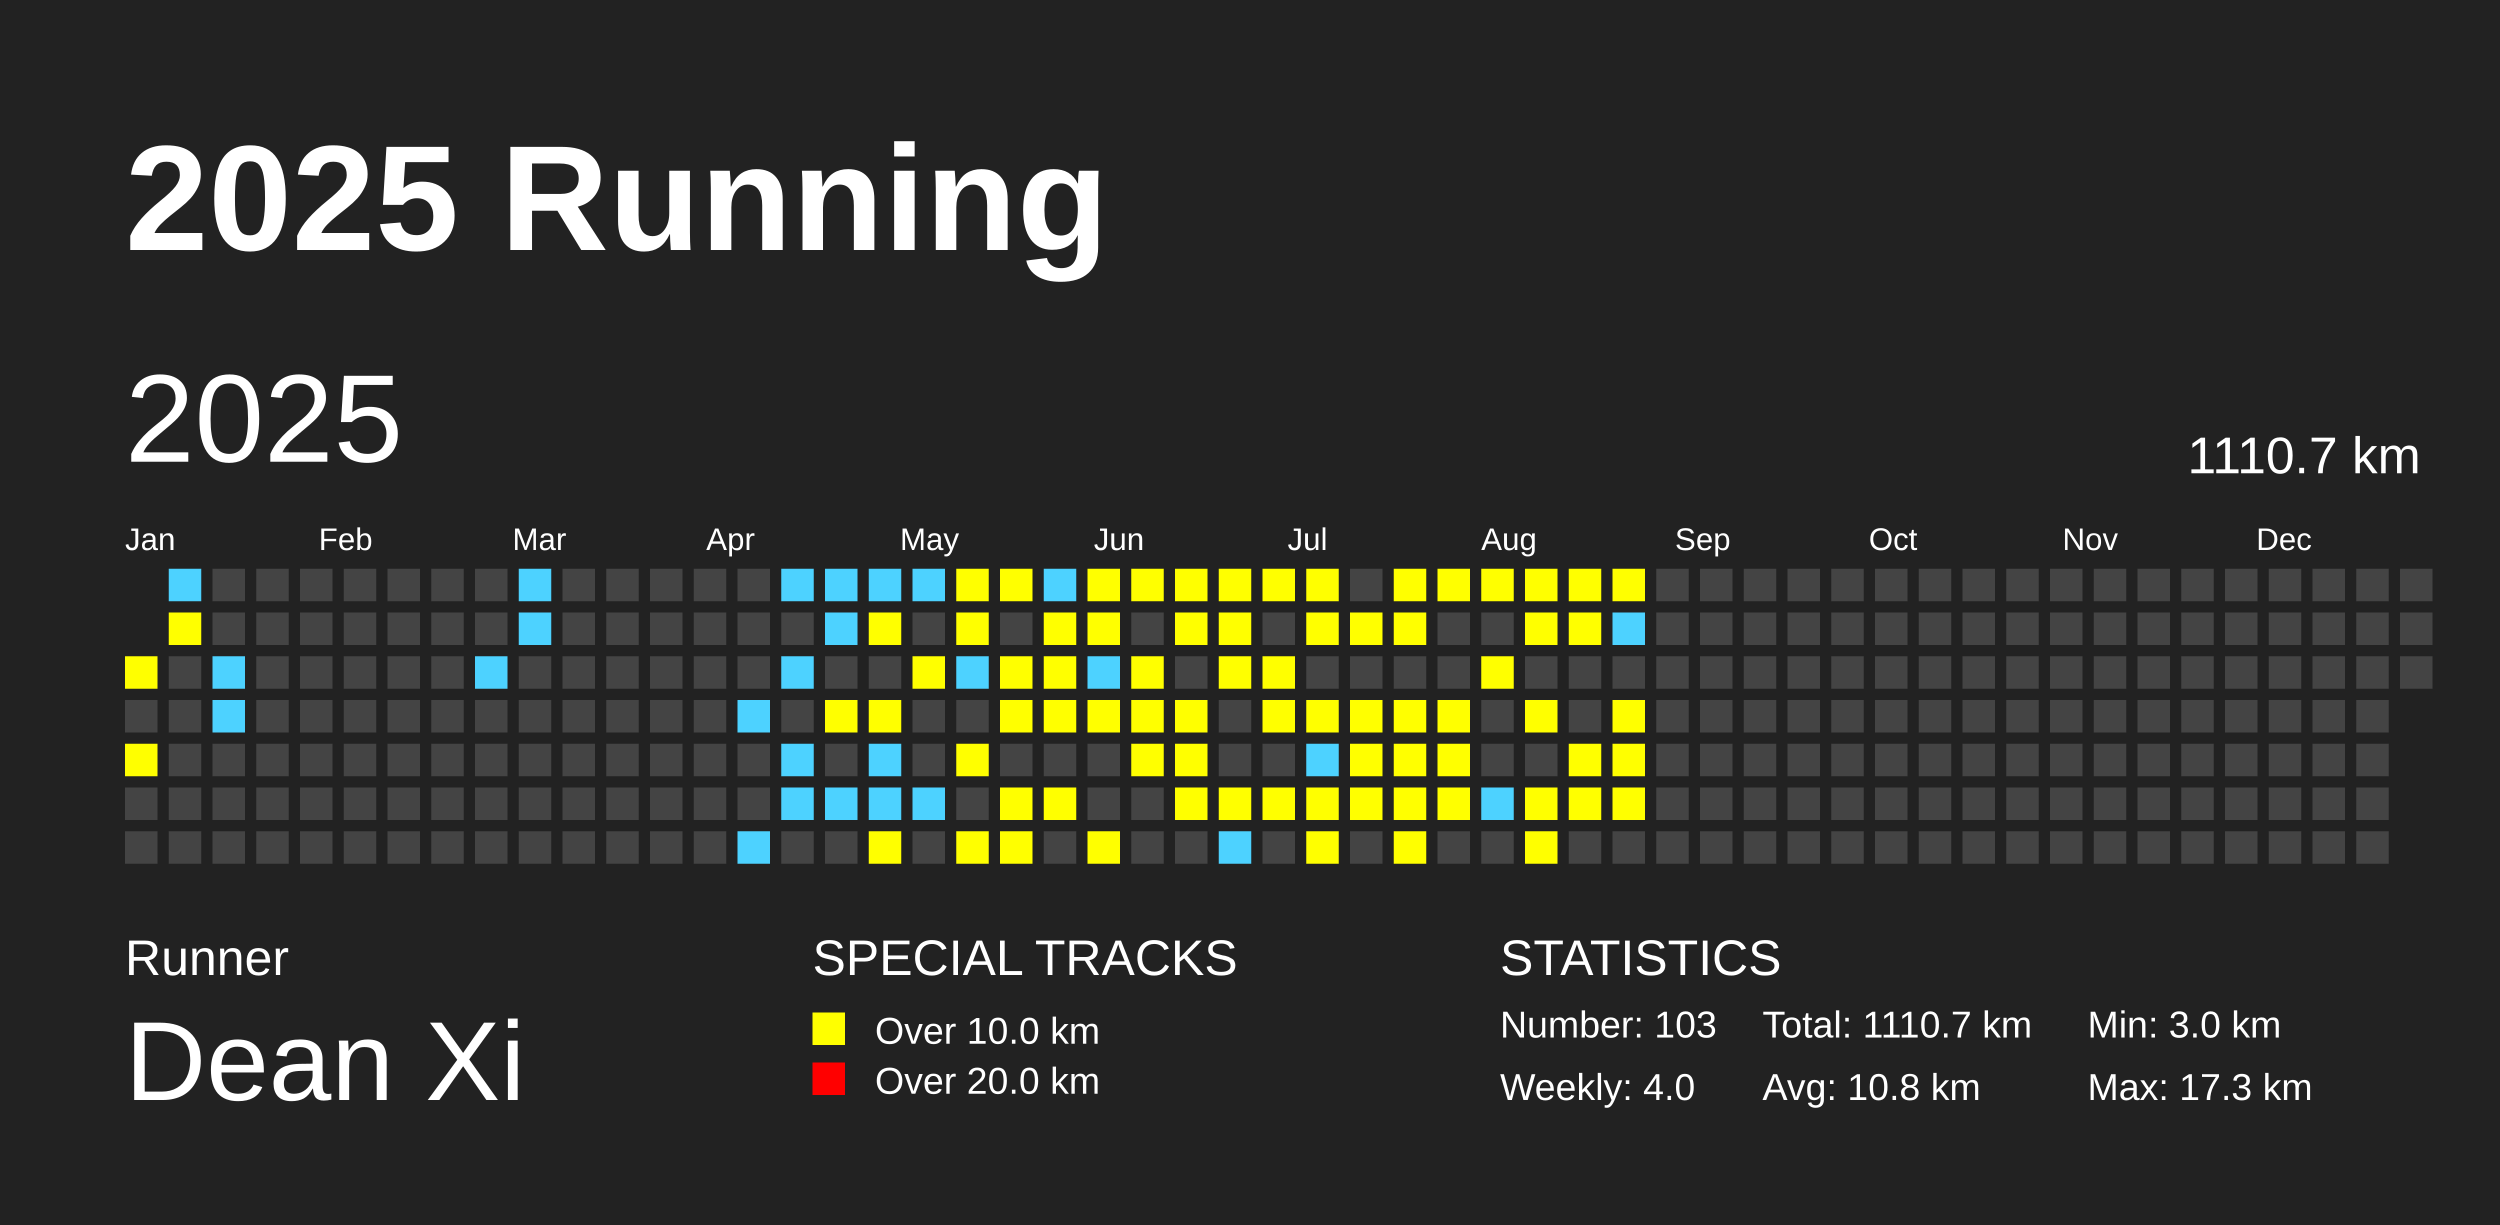
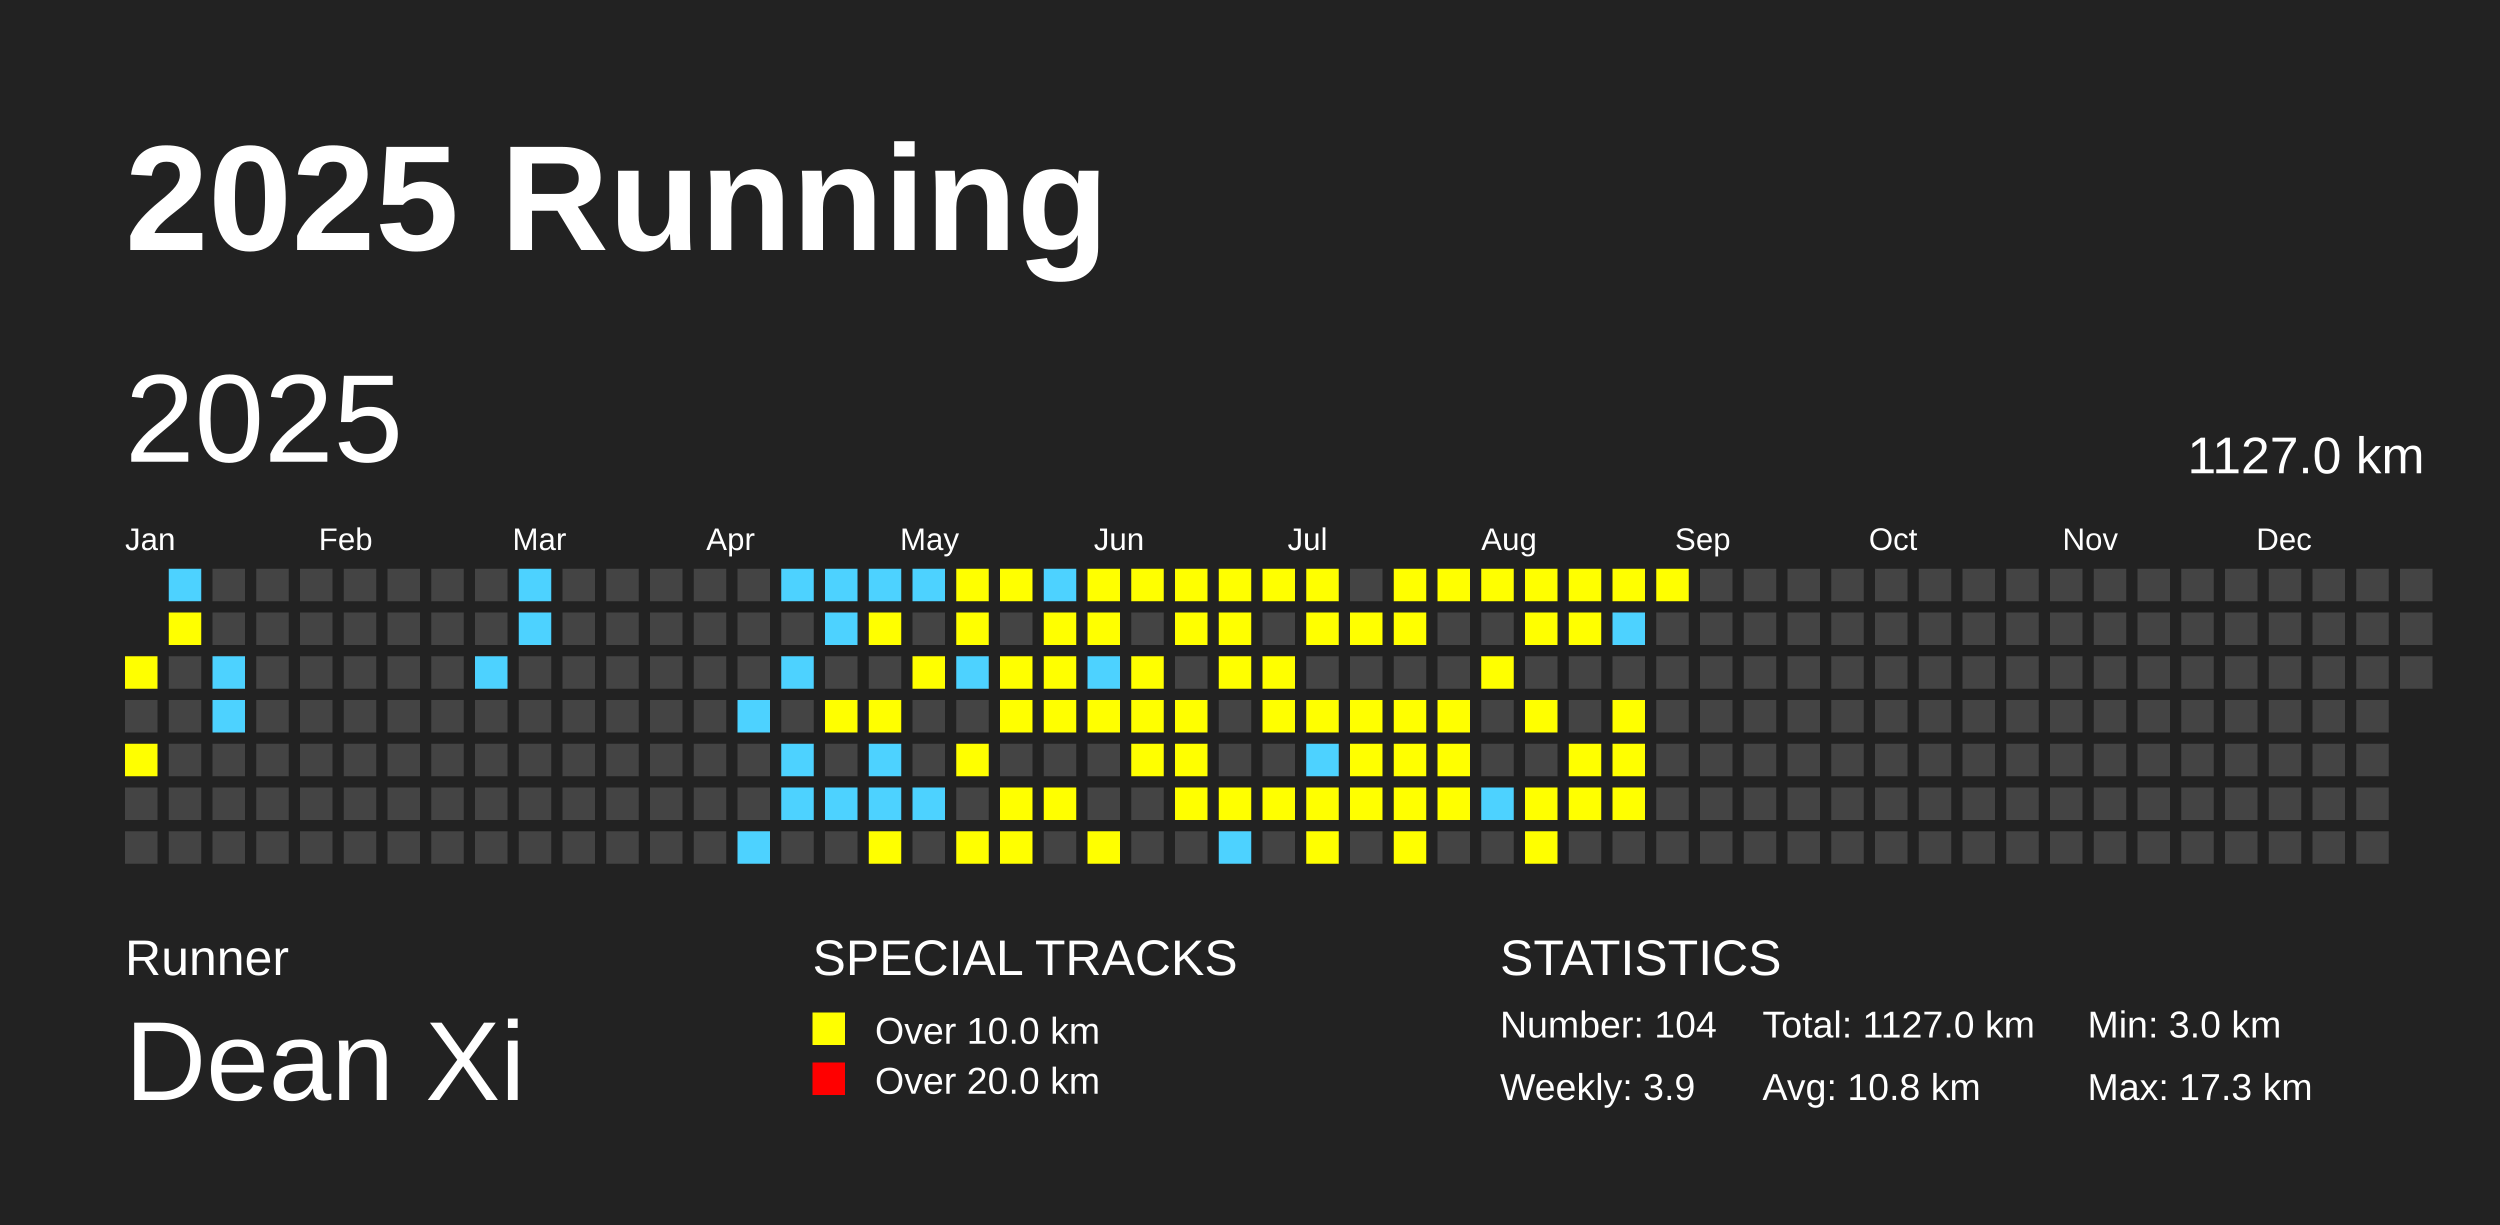
<svg xmlns="http://www.w3.org/2000/svg" baseProfile="full" height="98mm" version="1.1" viewBox="0,0,200,98" width="200mm">
  <defs />
  <rect fill="#222222" height="98" width="200" x="0" y="0" />
  <text fill="#FFFFFF" style="font-size:12px; font-family:Arial; font-weight:bold;" x="10" y="20">2025 Running</text>
  <text fill="#FFFFFF" style="font-size:4px; font-family:Arial" x="10" y="78">Runner</text>
  <text fill="#FFFFFF" style="font-size:9px; font-family:Arial" x="10" y="88">Dean Xi</text>
  <text fill="#FFFFFF" style="font-size:4px; font-family:Arial" x="65" y="78">SPECIAL TRACKS</text>
  <rect fill="yellow" height="2.6" width="2.6" x="65" y="81" />
  <text fill="#FFFFFF" style="font-size:3px; font-family:Arial" x="70" y="83.5">Over 10.0 km</text>
  <rect fill="red" height="2.6" width="2.6" x="65" y="85" />
  <text fill="#FFFFFF" style="font-size:3px; font-family:Arial" x="70" y="87.5">Over 20.0 km</text>
  <text fill="#FFFFFF" style="font-size:4px; font-family:Arial" x="120" y="78">STATISTICS</text>
-   <text fill="#FFFFFF" style="font-size:3px; font-family:Arial" x="120" y="83">Number: 103</text>
-   <text fill="#FFFFFF" style="font-size:3px; font-family:Arial" x="120" y="88">Weekly: 4.0</text>
-   <text fill="#FFFFFF" style="font-size:3px; font-family:Arial" x="141" y="83">Total: 1110.7 km</text>
+   <text fill="#FFFFFF" style="font-size:3px; font-family:Arial" x="120" y="83">Number: 104</text>
+   <text fill="#FFFFFF" style="font-size:3px; font-family:Arial" x="120" y="88">Weekly: 3.9</text>
+   <text fill="#FFFFFF" style="font-size:3px; font-family:Arial" x="141" y="83">Total: 1127.0 km</text>
  <text fill="#FFFFFF" style="font-size:3px; font-family:Arial" x="141" y="88">Avg: 10.8 km</text>
  <text fill="#FFFFFF" style="font-size:3px; font-family:Arial" x="167" y="83">Min: 3.0 km</text>
  <text fill="#FFFFFF" style="font-size:3px; font-family:Arial" x="167" y="88">Max: 17.3 km</text>
  <text dominant-baseline="hanging" fill="#FFFFFF" style="font-size:10.0px; font-family:Arial;" x="10" y="30">2025</text>
-   <text dominant-baseline="hanging" fill="#FFFFFF" style="font-size:4.125px; font-family:Arial;" x="175" y="35">1110.7 km</text>
+   <text dominant-baseline="hanging" fill="#FFFFFF" style="font-size:4.125px; font-family:Arial;" x="175" y="35">1127.0 km</text>
  <text fill="#FFFFFF" style="font-size:2.5px; font-family:Arial" x="10.0" y="44">Jan</text>
  <text fill="#FFFFFF" style="font-size:2.5px; font-family:Arial" x="25.5" y="44">Feb</text>
  <text fill="#FFFFFF" style="font-size:2.5px; font-family:Arial" x="41.0" y="44">Mar</text>
  <text fill="#FFFFFF" style="font-size:2.5px; font-family:Arial" x="56.5" y="44">Apr</text>
  <text fill="#FFFFFF" style="font-size:2.5px; font-family:Arial" x="72.0" y="44">May</text>
  <text fill="#FFFFFF" style="font-size:2.5px; font-family:Arial" x="87.5" y="44">Jun</text>
  <text fill="#FFFFFF" style="font-size:2.5px; font-family:Arial" x="103.0" y="44">Jul</text>
  <text fill="#FFFFFF" style="font-size:2.5px; font-family:Arial" x="118.5" y="44">Aug</text>
  <text fill="#FFFFFF" style="font-size:2.5px; font-family:Arial" x="134.0" y="44">Sep</text>
  <text fill="#FFFFFF" style="font-size:2.5px; font-family:Arial" x="149.5" y="44">Oct</text>
  <text fill="#FFFFFF" style="font-size:2.5px; font-family:Arial" x="165.0" y="44">Nov</text>
  <text fill="#FFFFFF" style="font-size:2.5px; font-family:Arial" x="180.5" y="44">Dec</text>
  <rect fill="yellow" height="2.6" width="2.6" x="10.0" y="52.5" />
  <rect fill="#444444" height="2.6" width="2.6" x="10.0" y="56.0" />
  <rect fill="yellow" height="2.6" width="2.6" x="10.0" y="59.5" />
  <rect fill="#444444" height="2.6" width="2.6" x="10.0" y="63.0" />
  <rect fill="#444444" height="2.6" width="2.6" x="10.0" y="66.5" />
  <rect fill="#4DD2FF" height="2.6" width="2.6" x="13.5" y="45.5" />
  <rect fill="yellow" height="2.6" width="2.6" x="13.5" y="49.0" />
  <rect fill="#444444" height="2.6" width="2.6" x="13.5" y="52.5" />
  <rect fill="#444444" height="2.6" width="2.6" x="13.5" y="56.0" />
  <rect fill="#444444" height="2.6" width="2.6" x="13.5" y="59.5" />
  <rect fill="#444444" height="2.6" width="2.6" x="13.5" y="63.0" />
  <rect fill="#444444" height="2.6" width="2.6" x="13.5" y="66.5" />
  <rect fill="#444444" height="2.6" width="2.6" x="17.0" y="45.5" />
  <rect fill="#444444" height="2.6" width="2.6" x="17.0" y="49.0" />
  <rect fill="#4DD2FF" height="2.6" width="2.6" x="17.0" y="52.5" />
  <rect fill="#4DD2FF" height="2.6" width="2.6" x="17.0" y="56.0" />
  <rect fill="#444444" height="2.6" width="2.6" x="17.0" y="59.5" />
  <rect fill="#444444" height="2.6" width="2.6" x="17.0" y="63.0" />
  <rect fill="#444444" height="2.6" width="2.6" x="17.0" y="66.5" />
  <rect fill="#444444" height="2.6" width="2.6" x="20.5" y="45.5" />
  <rect fill="#444444" height="2.6" width="2.6" x="20.5" y="49.0" />
  <rect fill="#444444" height="2.6" width="2.6" x="20.5" y="52.5" />
  <rect fill="#444444" height="2.6" width="2.6" x="20.5" y="56.0" />
  <rect fill="#444444" height="2.6" width="2.6" x="20.5" y="59.5" />
  <rect fill="#444444" height="2.6" width="2.6" x="20.5" y="63.0" />
  <rect fill="#444444" height="2.6" width="2.6" x="20.5" y="66.5" />
  <rect fill="#444444" height="2.6" width="2.6" x="24.0" y="45.5" />
  <rect fill="#444444" height="2.6" width="2.6" x="24.0" y="49.0" />
  <rect fill="#444444" height="2.6" width="2.6" x="24.0" y="52.5" />
  <rect fill="#444444" height="2.6" width="2.6" x="24.0" y="56.0" />
  <rect fill="#444444" height="2.6" width="2.6" x="24.0" y="59.5" />
  <rect fill="#444444" height="2.6" width="2.6" x="24.0" y="63.0" />
  <rect fill="#444444" height="2.6" width="2.6" x="24.0" y="66.5" />
  <rect fill="#444444" height="2.6" width="2.6" x="27.5" y="45.5" />
  <rect fill="#444444" height="2.6" width="2.6" x="27.5" y="49.0" />
  <rect fill="#444444" height="2.6" width="2.6" x="27.5" y="52.5" />
  <rect fill="#444444" height="2.6" width="2.6" x="27.5" y="56.0" />
  <rect fill="#444444" height="2.6" width="2.6" x="27.5" y="59.5" />
  <rect fill="#444444" height="2.6" width="2.6" x="27.5" y="63.0" />
  <rect fill="#444444" height="2.6" width="2.6" x="27.5" y="66.5" />
  <rect fill="#444444" height="2.6" width="2.6" x="31.0" y="45.5" />
  <rect fill="#444444" height="2.6" width="2.6" x="31.0" y="49.0" />
  <rect fill="#444444" height="2.6" width="2.6" x="31.0" y="52.5" />
  <rect fill="#444444" height="2.6" width="2.6" x="31.0" y="56.0" />
  <rect fill="#444444" height="2.6" width="2.6" x="31.0" y="59.5" />
  <rect fill="#444444" height="2.6" width="2.6" x="31.0" y="63.0" />
  <rect fill="#444444" height="2.6" width="2.6" x="31.0" y="66.5" />
  <rect fill="#444444" height="2.6" width="2.6" x="34.5" y="45.5" />
  <rect fill="#444444" height="2.6" width="2.6" x="34.5" y="49.0" />
  <rect fill="#444444" height="2.6" width="2.6" x="34.5" y="52.5" />
  <rect fill="#444444" height="2.6" width="2.6" x="34.5" y="56.0" />
  <rect fill="#444444" height="2.6" width="2.6" x="34.5" y="59.5" />
  <rect fill="#444444" height="2.6" width="2.6" x="34.5" y="63.0" />
  <rect fill="#444444" height="2.6" width="2.6" x="34.5" y="66.5" />
  <rect fill="#444444" height="2.6" width="2.6" x="38.0" y="45.5" />
  <rect fill="#444444" height="2.6" width="2.6" x="38.0" y="49.0" />
  <rect fill="#4DD2FF" height="2.6" width="2.6" x="38.0" y="52.5" />
  <rect fill="#444444" height="2.6" width="2.6" x="38.0" y="56.0" />
  <rect fill="#444444" height="2.6" width="2.6" x="38.0" y="59.5" />
  <rect fill="#444444" height="2.6" width="2.6" x="38.0" y="63.0" />
  <rect fill="#444444" height="2.6" width="2.6" x="38.0" y="66.5" />
  <rect fill="#4DD2FF" height="2.6" width="2.6" x="41.5" y="45.5" />
  <rect fill="#4DD2FF" height="2.6" width="2.6" x="41.5" y="49.0" />
  <rect fill="#444444" height="2.6" width="2.6" x="41.5" y="52.5" />
  <rect fill="#444444" height="2.6" width="2.6" x="41.5" y="56.0" />
  <rect fill="#444444" height="2.6" width="2.6" x="41.5" y="59.5" />
  <rect fill="#444444" height="2.6" width="2.6" x="41.5" y="63.0" />
  <rect fill="#444444" height="2.6" width="2.6" x="41.5" y="66.5" />
  <rect fill="#444444" height="2.6" width="2.6" x="45.0" y="45.5" />
  <rect fill="#444444" height="2.6" width="2.6" x="45.0" y="49.0" />
  <rect fill="#444444" height="2.6" width="2.6" x="45.0" y="52.5" />
  <rect fill="#444444" height="2.6" width="2.6" x="45.0" y="56.0" />
  <rect fill="#444444" height="2.6" width="2.6" x="45.0" y="59.5" />
  <rect fill="#444444" height="2.6" width="2.6" x="45.0" y="63.0" />
  <rect fill="#444444" height="2.6" width="2.6" x="45.0" y="66.5" />
  <rect fill="#444444" height="2.6" width="2.6" x="48.5" y="45.5" />
  <rect fill="#444444" height="2.6" width="2.6" x="48.5" y="49.0" />
  <rect fill="#444444" height="2.6" width="2.6" x="48.5" y="52.5" />
  <rect fill="#444444" height="2.6" width="2.6" x="48.5" y="56.0" />
  <rect fill="#444444" height="2.6" width="2.6" x="48.5" y="59.5" />
  <rect fill="#444444" height="2.6" width="2.6" x="48.5" y="63.0" />
  <rect fill="#444444" height="2.6" width="2.6" x="48.5" y="66.5" />
  <rect fill="#444444" height="2.6" width="2.6" x="52.0" y="45.5" />
  <rect fill="#444444" height="2.6" width="2.6" x="52.0" y="49.0" />
  <rect fill="#444444" height="2.6" width="2.6" x="52.0" y="52.5" />
  <rect fill="#444444" height="2.6" width="2.6" x="52.0" y="56.0" />
  <rect fill="#444444" height="2.6" width="2.6" x="52.0" y="59.5" />
  <rect fill="#444444" height="2.6" width="2.6" x="52.0" y="63.0" />
  <rect fill="#444444" height="2.6" width="2.6" x="52.0" y="66.5" />
  <rect fill="#444444" height="2.6" width="2.6" x="55.5" y="45.5" />
  <rect fill="#444444" height="2.6" width="2.6" x="55.5" y="49.0" />
  <rect fill="#444444" height="2.6" width="2.6" x="55.5" y="52.5" />
  <rect fill="#444444" height="2.6" width="2.6" x="55.5" y="56.0" />
  <rect fill="#444444" height="2.6" width="2.6" x="55.5" y="59.5" />
  <rect fill="#444444" height="2.6" width="2.6" x="55.5" y="63.0" />
  <rect fill="#444444" height="2.6" width="2.6" x="55.5" y="66.5" />
  <rect fill="#444444" height="2.6" width="2.6" x="59.0" y="45.5" />
  <rect fill="#444444" height="2.6" width="2.6" x="59.0" y="49.0" />
  <rect fill="#444444" height="2.6" width="2.6" x="59.0" y="52.5" />
  <rect fill="#4DD2FF" height="2.6" width="2.6" x="59.0" y="56.0" />
  <rect fill="#444444" height="2.6" width="2.6" x="59.0" y="59.5" />
  <rect fill="#444444" height="2.6" width="2.6" x="59.0" y="63.0" />
  <rect fill="#4DD2FF" height="2.6" width="2.6" x="59.0" y="66.5" />
  <rect fill="#4DD2FF" height="2.6" width="2.6" x="62.5" y="45.5" />
  <rect fill="#444444" height="2.6" width="2.6" x="62.5" y="49.0" />
  <rect fill="#4DD2FF" height="2.6" width="2.6" x="62.5" y="52.5" />
  <rect fill="#444444" height="2.6" width="2.6" x="62.5" y="56.0" />
  <rect fill="#4DD2FF" height="2.6" width="2.6" x="62.5" y="59.5" />
  <rect fill="#4DD2FF" height="2.6" width="2.6" x="62.5" y="63.0" />
  <rect fill="#444444" height="2.6" width="2.6" x="62.5" y="66.5" />
  <rect fill="#4DD2FF" height="2.6" width="2.6" x="66.0" y="45.5" />
  <rect fill="#4DD2FF" height="2.6" width="2.6" x="66.0" y="49.0" />
  <rect fill="#444444" height="2.6" width="2.6" x="66.0" y="52.5" />
  <rect fill="yellow" height="2.6" width="2.6" x="66.0" y="56.0" />
  <rect fill="#444444" height="2.6" width="2.6" x="66.0" y="59.5" />
  <rect fill="#4DD2FF" height="2.6" width="2.6" x="66.0" y="63.0" />
  <rect fill="#444444" height="2.6" width="2.6" x="66.0" y="66.5" />
  <rect fill="#4DD2FF" height="2.6" width="2.6" x="69.5" y="45.5" />
  <rect fill="yellow" height="2.6" width="2.6" x="69.5" y="49.0" />
  <rect fill="#444444" height="2.6" width="2.6" x="69.5" y="52.5" />
  <rect fill="yellow" height="2.6" width="2.6" x="69.5" y="56.0" />
  <rect fill="#4DD2FF" height="2.6" width="2.6" x="69.5" y="59.5" />
  <rect fill="#4DD2FF" height="2.6" width="2.6" x="69.5" y="63.0" />
  <rect fill="yellow" height="2.6" width="2.6" x="69.5" y="66.5" />
  <rect fill="#4DD2FF" height="2.6" width="2.6" x="73.0" y="45.5" />
  <rect fill="#444444" height="2.6" width="2.6" x="73.0" y="49.0" />
  <rect fill="yellow" height="2.6" width="2.6" x="73.0" y="52.5" />
  <rect fill="#444444" height="2.6" width="2.6" x="73.0" y="56.0" />
  <rect fill="#444444" height="2.6" width="2.6" x="73.0" y="59.5" />
  <rect fill="#4DD2FF" height="2.6" width="2.6" x="73.0" y="63.0" />
  <rect fill="#444444" height="2.6" width="2.6" x="73.0" y="66.5" />
  <rect fill="yellow" height="2.6" width="2.6" x="76.5" y="45.5" />
  <rect fill="yellow" height="2.6" width="2.6" x="76.5" y="49.0" />
  <rect fill="#4DD2FF" height="2.6" width="2.6" x="76.5" y="52.5" />
  <rect fill="#444444" height="2.6" width="2.6" x="76.5" y="56.0" />
  <rect fill="yellow" height="2.6" width="2.6" x="76.5" y="59.5" />
  <rect fill="#444444" height="2.6" width="2.6" x="76.5" y="63.0" />
  <rect fill="yellow" height="2.6" width="2.6" x="76.5" y="66.5" />
  <rect fill="yellow" height="2.6" width="2.6" x="80.0" y="45.5" />
  <rect fill="#444444" height="2.6" width="2.6" x="80.0" y="49.0" />
  <rect fill="yellow" height="2.6" width="2.6" x="80.0" y="52.5" />
  <rect fill="yellow" height="2.6" width="2.6" x="80.0" y="56.0" />
  <rect fill="#444444" height="2.6" width="2.6" x="80.0" y="59.5" />
  <rect fill="yellow" height="2.6" width="2.6" x="80.0" y="63.0" />
  <rect fill="yellow" height="2.6" width="2.6" x="80.0" y="66.5" />
  <rect fill="#4DD2FF" height="2.6" width="2.6" x="83.5" y="45.5" />
  <rect fill="yellow" height="2.6" width="2.6" x="83.5" y="49.0" />
  <rect fill="yellow" height="2.6" width="2.6" x="83.5" y="52.5" />
  <rect fill="yellow" height="2.6" width="2.6" x="83.5" y="56.0" />
  <rect fill="#444444" height="2.6" width="2.6" x="83.5" y="59.5" />
  <rect fill="yellow" height="2.6" width="2.6" x="83.5" y="63.0" />
  <rect fill="#444444" height="2.6" width="2.6" x="83.5" y="66.5" />
  <rect fill="yellow" height="2.6" width="2.6" x="87.0" y="45.5" />
  <rect fill="yellow" height="2.6" width="2.6" x="87.0" y="49.0" />
  <rect fill="#4DD2FF" height="2.6" width="2.6" x="87.0" y="52.5" />
  <rect fill="yellow" height="2.6" width="2.6" x="87.0" y="56.0" />
  <rect fill="#444444" height="2.6" width="2.6" x="87.0" y="59.5" />
  <rect fill="#444444" height="2.6" width="2.6" x="87.0" y="63.0" />
  <rect fill="yellow" height="2.6" width="2.6" x="87.0" y="66.5" />
  <rect fill="yellow" height="2.6" width="2.6" x="90.5" y="45.5" />
  <rect fill="#444444" height="2.6" width="2.6" x="90.5" y="49.0" />
  <rect fill="yellow" height="2.6" width="2.6" x="90.5" y="52.5" />
  <rect fill="yellow" height="2.6" width="2.6" x="90.5" y="56.0" />
  <rect fill="yellow" height="2.6" width="2.6" x="90.5" y="59.5" />
  <rect fill="#444444" height="2.6" width="2.6" x="90.5" y="63.0" />
  <rect fill="#444444" height="2.6" width="2.6" x="90.5" y="66.5" />
  <rect fill="yellow" height="2.6" width="2.6" x="94.0" y="45.5" />
  <rect fill="yellow" height="2.6" width="2.6" x="94.0" y="49.0" />
  <rect fill="#444444" height="2.6" width="2.6" x="94.0" y="52.5" />
  <rect fill="yellow" height="2.6" width="2.6" x="94.0" y="56.0" />
  <rect fill="yellow" height="2.6" width="2.6" x="94.0" y="59.5" />
  <rect fill="yellow" height="2.6" width="2.6" x="94.0" y="63.0" />
  <rect fill="#444444" height="2.6" width="2.6" x="94.0" y="66.5" />
  <rect fill="yellow" height="2.6" width="2.6" x="97.5" y="45.5" />
  <rect fill="yellow" height="2.6" width="2.6" x="97.5" y="49.0" />
  <rect fill="yellow" height="2.6" width="2.6" x="97.5" y="52.5" />
  <rect fill="#444444" height="2.6" width="2.6" x="97.5" y="56.0" />
  <rect fill="#444444" height="2.6" width="2.6" x="97.5" y="59.5" />
  <rect fill="yellow" height="2.6" width="2.6" x="97.5" y="63.0" />
  <rect fill="#4DD2FF" height="2.6" width="2.6" x="97.5" y="66.5" />
  <rect fill="yellow" height="2.6" width="2.6" x="101.0" y="45.5" />
  <rect fill="#444444" height="2.6" width="2.6" x="101.0" y="49.0" />
  <rect fill="yellow" height="2.6" width="2.6" x="101.0" y="52.5" />
  <rect fill="yellow" height="2.6" width="2.6" x="101.0" y="56.0" />
  <rect fill="#444444" height="2.6" width="2.6" x="101.0" y="59.5" />
  <rect fill="yellow" height="2.6" width="2.6" x="101.0" y="63.0" />
  <rect fill="#444444" height="2.6" width="2.6" x="101.0" y="66.5" />
  <rect fill="yellow" height="2.6" width="2.6" x="104.5" y="45.5" />
  <rect fill="yellow" height="2.6" width="2.6" x="104.5" y="49.0" />
  <rect fill="#444444" height="2.6" width="2.6" x="104.5" y="52.5" />
  <rect fill="yellow" height="2.6" width="2.6" x="104.5" y="56.0" />
  <rect fill="#4DD2FF" height="2.6" width="2.6" x="104.5" y="59.5" />
  <rect fill="yellow" height="2.6" width="2.6" x="104.5" y="63.0" />
  <rect fill="yellow" height="2.6" width="2.6" x="104.5" y="66.5" />
  <rect fill="#444444" height="2.6" width="2.6" x="108.0" y="45.5" />
  <rect fill="yellow" height="2.6" width="2.6" x="108.0" y="49.0" />
  <rect fill="#444444" height="2.6" width="2.6" x="108.0" y="52.5" />
  <rect fill="yellow" height="2.6" width="2.6" x="108.0" y="56.0" />
  <rect fill="yellow" height="2.6" width="2.6" x="108.0" y="59.5" />
  <rect fill="yellow" height="2.6" width="2.6" x="108.0" y="63.0" />
  <rect fill="#444444" height="2.6" width="2.6" x="108.0" y="66.5" />
  <rect fill="yellow" height="2.6" width="2.6" x="111.5" y="45.5" />
  <rect fill="yellow" height="2.6" width="2.6" x="111.5" y="49.0" />
  <rect fill="#444444" height="2.6" width="2.6" x="111.5" y="52.5" />
  <rect fill="yellow" height="2.6" width="2.6" x="111.5" y="56.0" />
  <rect fill="yellow" height="2.6" width="2.6" x="111.5" y="59.5" />
  <rect fill="yellow" height="2.6" width="2.6" x="111.5" y="63.0" />
  <rect fill="yellow" height="2.6" width="2.6" x="111.5" y="66.5" />
  <rect fill="yellow" height="2.6" width="2.6" x="115.0" y="45.5" />
  <rect fill="#444444" height="2.6" width="2.6" x="115.0" y="49.0" />
  <rect fill="#444444" height="2.6" width="2.6" x="115.0" y="52.5" />
  <rect fill="yellow" height="2.6" width="2.6" x="115.0" y="56.0" />
  <rect fill="yellow" height="2.6" width="2.6" x="115.0" y="59.5" />
  <rect fill="yellow" height="2.6" width="2.6" x="115.0" y="63.0" />
  <rect fill="#444444" height="2.6" width="2.6" x="115.0" y="66.5" />
  <rect fill="yellow" height="2.6" width="2.6" x="118.5" y="45.5" />
  <rect fill="#444444" height="2.6" width="2.6" x="118.5" y="49.0" />
  <rect fill="yellow" height="2.6" width="2.6" x="118.5" y="52.5" />
  <rect fill="#444444" height="2.6" width="2.6" x="118.5" y="56.0" />
  <rect fill="#444444" height="2.6" width="2.6" x="118.5" y="59.5" />
  <rect fill="#4DD2FF" height="2.6" width="2.6" x="118.5" y="63.0" />
  <rect fill="#444444" height="2.6" width="2.6" x="118.5" y="66.5" />
  <rect fill="yellow" height="2.6" width="2.6" x="122.0" y="45.5" />
  <rect fill="yellow" height="2.6" width="2.6" x="122.0" y="49.0" />
  <rect fill="#444444" height="2.6" width="2.6" x="122.0" y="52.5" />
  <rect fill="yellow" height="2.6" width="2.6" x="122.0" y="56.0" />
  <rect fill="#444444" height="2.6" width="2.6" x="122.0" y="59.5" />
  <rect fill="yellow" height="2.6" width="2.6" x="122.0" y="63.0" />
  <rect fill="yellow" height="2.6" width="2.6" x="122.0" y="66.5" />
  <rect fill="yellow" height="2.6" width="2.6" x="125.5" y="45.5" />
  <rect fill="yellow" height="2.6" width="2.6" x="125.5" y="49.0" />
  <rect fill="#444444" height="2.6" width="2.6" x="125.5" y="52.5" />
  <rect fill="#444444" height="2.6" width="2.6" x="125.5" y="56.0" />
  <rect fill="yellow" height="2.6" width="2.6" x="125.5" y="59.5" />
  <rect fill="yellow" height="2.6" width="2.6" x="125.5" y="63.0" />
  <rect fill="#444444" height="2.6" width="2.6" x="125.5" y="66.5" />
  <rect fill="yellow" height="2.6" width="2.6" x="129.0" y="45.5" />
  <rect fill="#4DD2FF" height="2.6" width="2.6" x="129.0" y="49.0" />
  <rect fill="#444444" height="2.6" width="2.6" x="129.0" y="52.5" />
  <rect fill="yellow" height="2.6" width="2.6" x="129.0" y="56.0" />
  <rect fill="yellow" height="2.6" width="2.6" x="129.0" y="59.5" />
  <rect fill="yellow" height="2.6" width="2.6" x="129.0" y="63.0" />
  <rect fill="#444444" height="2.6" width="2.6" x="129.0" y="66.5" />
-   <rect fill="#444444" height="2.6" width="2.6" x="132.5" y="45.5" />
+   <rect fill="yellow" height="2.6" width="2.6" x="132.5" y="45.5" />
  <rect fill="#444444" height="2.6" width="2.6" x="132.5" y="49.0" />
  <rect fill="#444444" height="2.6" width="2.6" x="132.5" y="52.5" />
  <rect fill="#444444" height="2.6" width="2.6" x="132.5" y="56.0" />
  <rect fill="#444444" height="2.6" width="2.6" x="132.5" y="59.5" />
  <rect fill="#444444" height="2.6" width="2.6" x="132.5" y="63.0" />
  <rect fill="#444444" height="2.6" width="2.6" x="132.5" y="66.5" />
  <rect fill="#444444" height="2.6" width="2.6" x="136.0" y="45.5" />
  <rect fill="#444444" height="2.6" width="2.6" x="136.0" y="49.0" />
  <rect fill="#444444" height="2.6" width="2.6" x="136.0" y="52.5" />
  <rect fill="#444444" height="2.6" width="2.6" x="136.0" y="56.0" />
  <rect fill="#444444" height="2.6" width="2.6" x="136.0" y="59.5" />
  <rect fill="#444444" height="2.6" width="2.6" x="136.0" y="63.0" />
  <rect fill="#444444" height="2.6" width="2.6" x="136.0" y="66.5" />
  <rect fill="#444444" height="2.6" width="2.6" x="139.5" y="45.5" />
  <rect fill="#444444" height="2.6" width="2.6" x="139.5" y="49.0" />
  <rect fill="#444444" height="2.6" width="2.6" x="139.5" y="52.5" />
  <rect fill="#444444" height="2.6" width="2.6" x="139.5" y="56.0" />
  <rect fill="#444444" height="2.6" width="2.6" x="139.5" y="59.5" />
  <rect fill="#444444" height="2.6" width="2.6" x="139.5" y="63.0" />
  <rect fill="#444444" height="2.6" width="2.6" x="139.5" y="66.5" />
  <rect fill="#444444" height="2.6" width="2.6" x="143.0" y="45.5" />
  <rect fill="#444444" height="2.6" width="2.6" x="143.0" y="49.0" />
  <rect fill="#444444" height="2.6" width="2.6" x="143.0" y="52.5" />
  <rect fill="#444444" height="2.6" width="2.6" x="143.0" y="56.0" />
  <rect fill="#444444" height="2.6" width="2.6" x="143.0" y="59.5" />
  <rect fill="#444444" height="2.6" width="2.6" x="143.0" y="63.0" />
  <rect fill="#444444" height="2.6" width="2.6" x="143.0" y="66.5" />
  <rect fill="#444444" height="2.6" width="2.6" x="146.5" y="45.5" />
  <rect fill="#444444" height="2.6" width="2.6" x="146.5" y="49.0" />
  <rect fill="#444444" height="2.6" width="2.6" x="146.5" y="52.5" />
  <rect fill="#444444" height="2.6" width="2.6" x="146.5" y="56.0" />
  <rect fill="#444444" height="2.6" width="2.6" x="146.5" y="59.5" />
  <rect fill="#444444" height="2.6" width="2.6" x="146.5" y="63.0" />
  <rect fill="#444444" height="2.6" width="2.6" x="146.5" y="66.5" />
  <rect fill="#444444" height="2.6" width="2.6" x="150.0" y="45.5" />
  <rect fill="#444444" height="2.6" width="2.6" x="150.0" y="49.0" />
  <rect fill="#444444" height="2.6" width="2.6" x="150.0" y="52.5" />
  <rect fill="#444444" height="2.6" width="2.6" x="150.0" y="56.0" />
  <rect fill="#444444" height="2.6" width="2.6" x="150.0" y="59.5" />
  <rect fill="#444444" height="2.6" width="2.6" x="150.0" y="63.0" />
  <rect fill="#444444" height="2.6" width="2.6" x="150.0" y="66.5" />
  <rect fill="#444444" height="2.6" width="2.6" x="153.5" y="45.5" />
  <rect fill="#444444" height="2.6" width="2.6" x="153.5" y="49.0" />
  <rect fill="#444444" height="2.6" width="2.6" x="153.5" y="52.5" />
  <rect fill="#444444" height="2.6" width="2.6" x="153.5" y="56.0" />
  <rect fill="#444444" height="2.6" width="2.6" x="153.5" y="59.5" />
  <rect fill="#444444" height="2.6" width="2.6" x="153.5" y="63.0" />
  <rect fill="#444444" height="2.6" width="2.6" x="153.5" y="66.5" />
  <rect fill="#444444" height="2.6" width="2.6" x="157.0" y="45.5" />
  <rect fill="#444444" height="2.6" width="2.6" x="157.0" y="49.0" />
  <rect fill="#444444" height="2.6" width="2.6" x="157.0" y="52.5" />
  <rect fill="#444444" height="2.6" width="2.6" x="157.0" y="56.0" />
  <rect fill="#444444" height="2.6" width="2.6" x="157.0" y="59.5" />
  <rect fill="#444444" height="2.6" width="2.6" x="157.0" y="63.0" />
  <rect fill="#444444" height="2.6" width="2.6" x="157.0" y="66.5" />
  <rect fill="#444444" height="2.6" width="2.6" x="160.5" y="45.5" />
  <rect fill="#444444" height="2.6" width="2.6" x="160.5" y="49.0" />
  <rect fill="#444444" height="2.6" width="2.6" x="160.5" y="52.5" />
  <rect fill="#444444" height="2.6" width="2.6" x="160.5" y="56.0" />
  <rect fill="#444444" height="2.6" width="2.6" x="160.5" y="59.5" />
  <rect fill="#444444" height="2.6" width="2.6" x="160.5" y="63.0" />
  <rect fill="#444444" height="2.6" width="2.6" x="160.5" y="66.5" />
  <rect fill="#444444" height="2.6" width="2.6" x="164.0" y="45.5" />
  <rect fill="#444444" height="2.6" width="2.6" x="164.0" y="49.0" />
  <rect fill="#444444" height="2.6" width="2.6" x="164.0" y="52.5" />
  <rect fill="#444444" height="2.6" width="2.6" x="164.0" y="56.0" />
  <rect fill="#444444" height="2.6" width="2.6" x="164.0" y="59.5" />
  <rect fill="#444444" height="2.6" width="2.6" x="164.0" y="63.0" />
  <rect fill="#444444" height="2.6" width="2.6" x="164.0" y="66.5" />
  <rect fill="#444444" height="2.6" width="2.6" x="167.5" y="45.5" />
  <rect fill="#444444" height="2.6" width="2.6" x="167.5" y="49.0" />
  <rect fill="#444444" height="2.6" width="2.6" x="167.5" y="52.5" />
  <rect fill="#444444" height="2.6" width="2.6" x="167.5" y="56.0" />
  <rect fill="#444444" height="2.6" width="2.6" x="167.5" y="59.5" />
  <rect fill="#444444" height="2.6" width="2.6" x="167.5" y="63.0" />
  <rect fill="#444444" height="2.6" width="2.6" x="167.5" y="66.5" />
  <rect fill="#444444" height="2.6" width="2.6" x="171.0" y="45.5" />
  <rect fill="#444444" height="2.6" width="2.6" x="171.0" y="49.0" />
  <rect fill="#444444" height="2.6" width="2.6" x="171.0" y="52.5" />
  <rect fill="#444444" height="2.6" width="2.6" x="171.0" y="56.0" />
  <rect fill="#444444" height="2.6" width="2.6" x="171.0" y="59.5" />
  <rect fill="#444444" height="2.6" width="2.6" x="171.0" y="63.0" />
  <rect fill="#444444" height="2.6" width="2.6" x="171.0" y="66.5" />
  <rect fill="#444444" height="2.6" width="2.6" x="174.5" y="45.5" />
  <rect fill="#444444" height="2.6" width="2.6" x="174.5" y="49.0" />
  <rect fill="#444444" height="2.6" width="2.6" x="174.5" y="52.5" />
  <rect fill="#444444" height="2.6" width="2.6" x="174.5" y="56.0" />
  <rect fill="#444444" height="2.6" width="2.6" x="174.5" y="59.5" />
  <rect fill="#444444" height="2.6" width="2.6" x="174.5" y="63.0" />
  <rect fill="#444444" height="2.6" width="2.6" x="174.5" y="66.5" />
  <rect fill="#444444" height="2.6" width="2.6" x="178.0" y="45.5" />
  <rect fill="#444444" height="2.6" width="2.6" x="178.0" y="49.0" />
  <rect fill="#444444" height="2.6" width="2.6" x="178.0" y="52.5" />
  <rect fill="#444444" height="2.6" width="2.6" x="178.0" y="56.0" />
  <rect fill="#444444" height="2.6" width="2.6" x="178.0" y="59.5" />
  <rect fill="#444444" height="2.6" width="2.6" x="178.0" y="63.0" />
  <rect fill="#444444" height="2.6" width="2.6" x="178.0" y="66.5" />
  <rect fill="#444444" height="2.6" width="2.6" x="181.5" y="45.5" />
  <rect fill="#444444" height="2.6" width="2.6" x="181.5" y="49.0" />
  <rect fill="#444444" height="2.6" width="2.6" x="181.5" y="52.5" />
  <rect fill="#444444" height="2.6" width="2.6" x="181.5" y="56.0" />
  <rect fill="#444444" height="2.6" width="2.6" x="181.5" y="59.5" />
  <rect fill="#444444" height="2.6" width="2.6" x="181.5" y="63.0" />
  <rect fill="#444444" height="2.6" width="2.6" x="181.5" y="66.5" />
  <rect fill="#444444" height="2.6" width="2.6" x="185.0" y="45.5" />
  <rect fill="#444444" height="2.6" width="2.6" x="185.0" y="49.0" />
  <rect fill="#444444" height="2.6" width="2.6" x="185.0" y="52.5" />
  <rect fill="#444444" height="2.6" width="2.6" x="185.0" y="56.0" />
  <rect fill="#444444" height="2.6" width="2.6" x="185.0" y="59.5" />
  <rect fill="#444444" height="2.6" width="2.6" x="185.0" y="63.0" />
  <rect fill="#444444" height="2.6" width="2.6" x="185.0" y="66.5" />
  <rect fill="#444444" height="2.6" width="2.6" x="188.5" y="45.5" />
  <rect fill="#444444" height="2.6" width="2.6" x="188.5" y="49.0" />
  <rect fill="#444444" height="2.6" width="2.6" x="188.5" y="52.5" />
  <rect fill="#444444" height="2.6" width="2.6" x="188.5" y="56.0" />
  <rect fill="#444444" height="2.6" width="2.6" x="188.5" y="59.5" />
  <rect fill="#444444" height="2.6" width="2.6" x="188.5" y="63.0" />
  <rect fill="#444444" height="2.6" width="2.6" x="188.5" y="66.5" />
  <rect fill="#444444" height="2.6" width="2.6" x="192.0" y="45.5" />
  <rect fill="#444444" height="2.6" width="2.6" x="192.0" y="49.0" />
  <rect fill="#444444" height="2.6" width="2.6" x="192.0" y="52.5" />
</svg>
